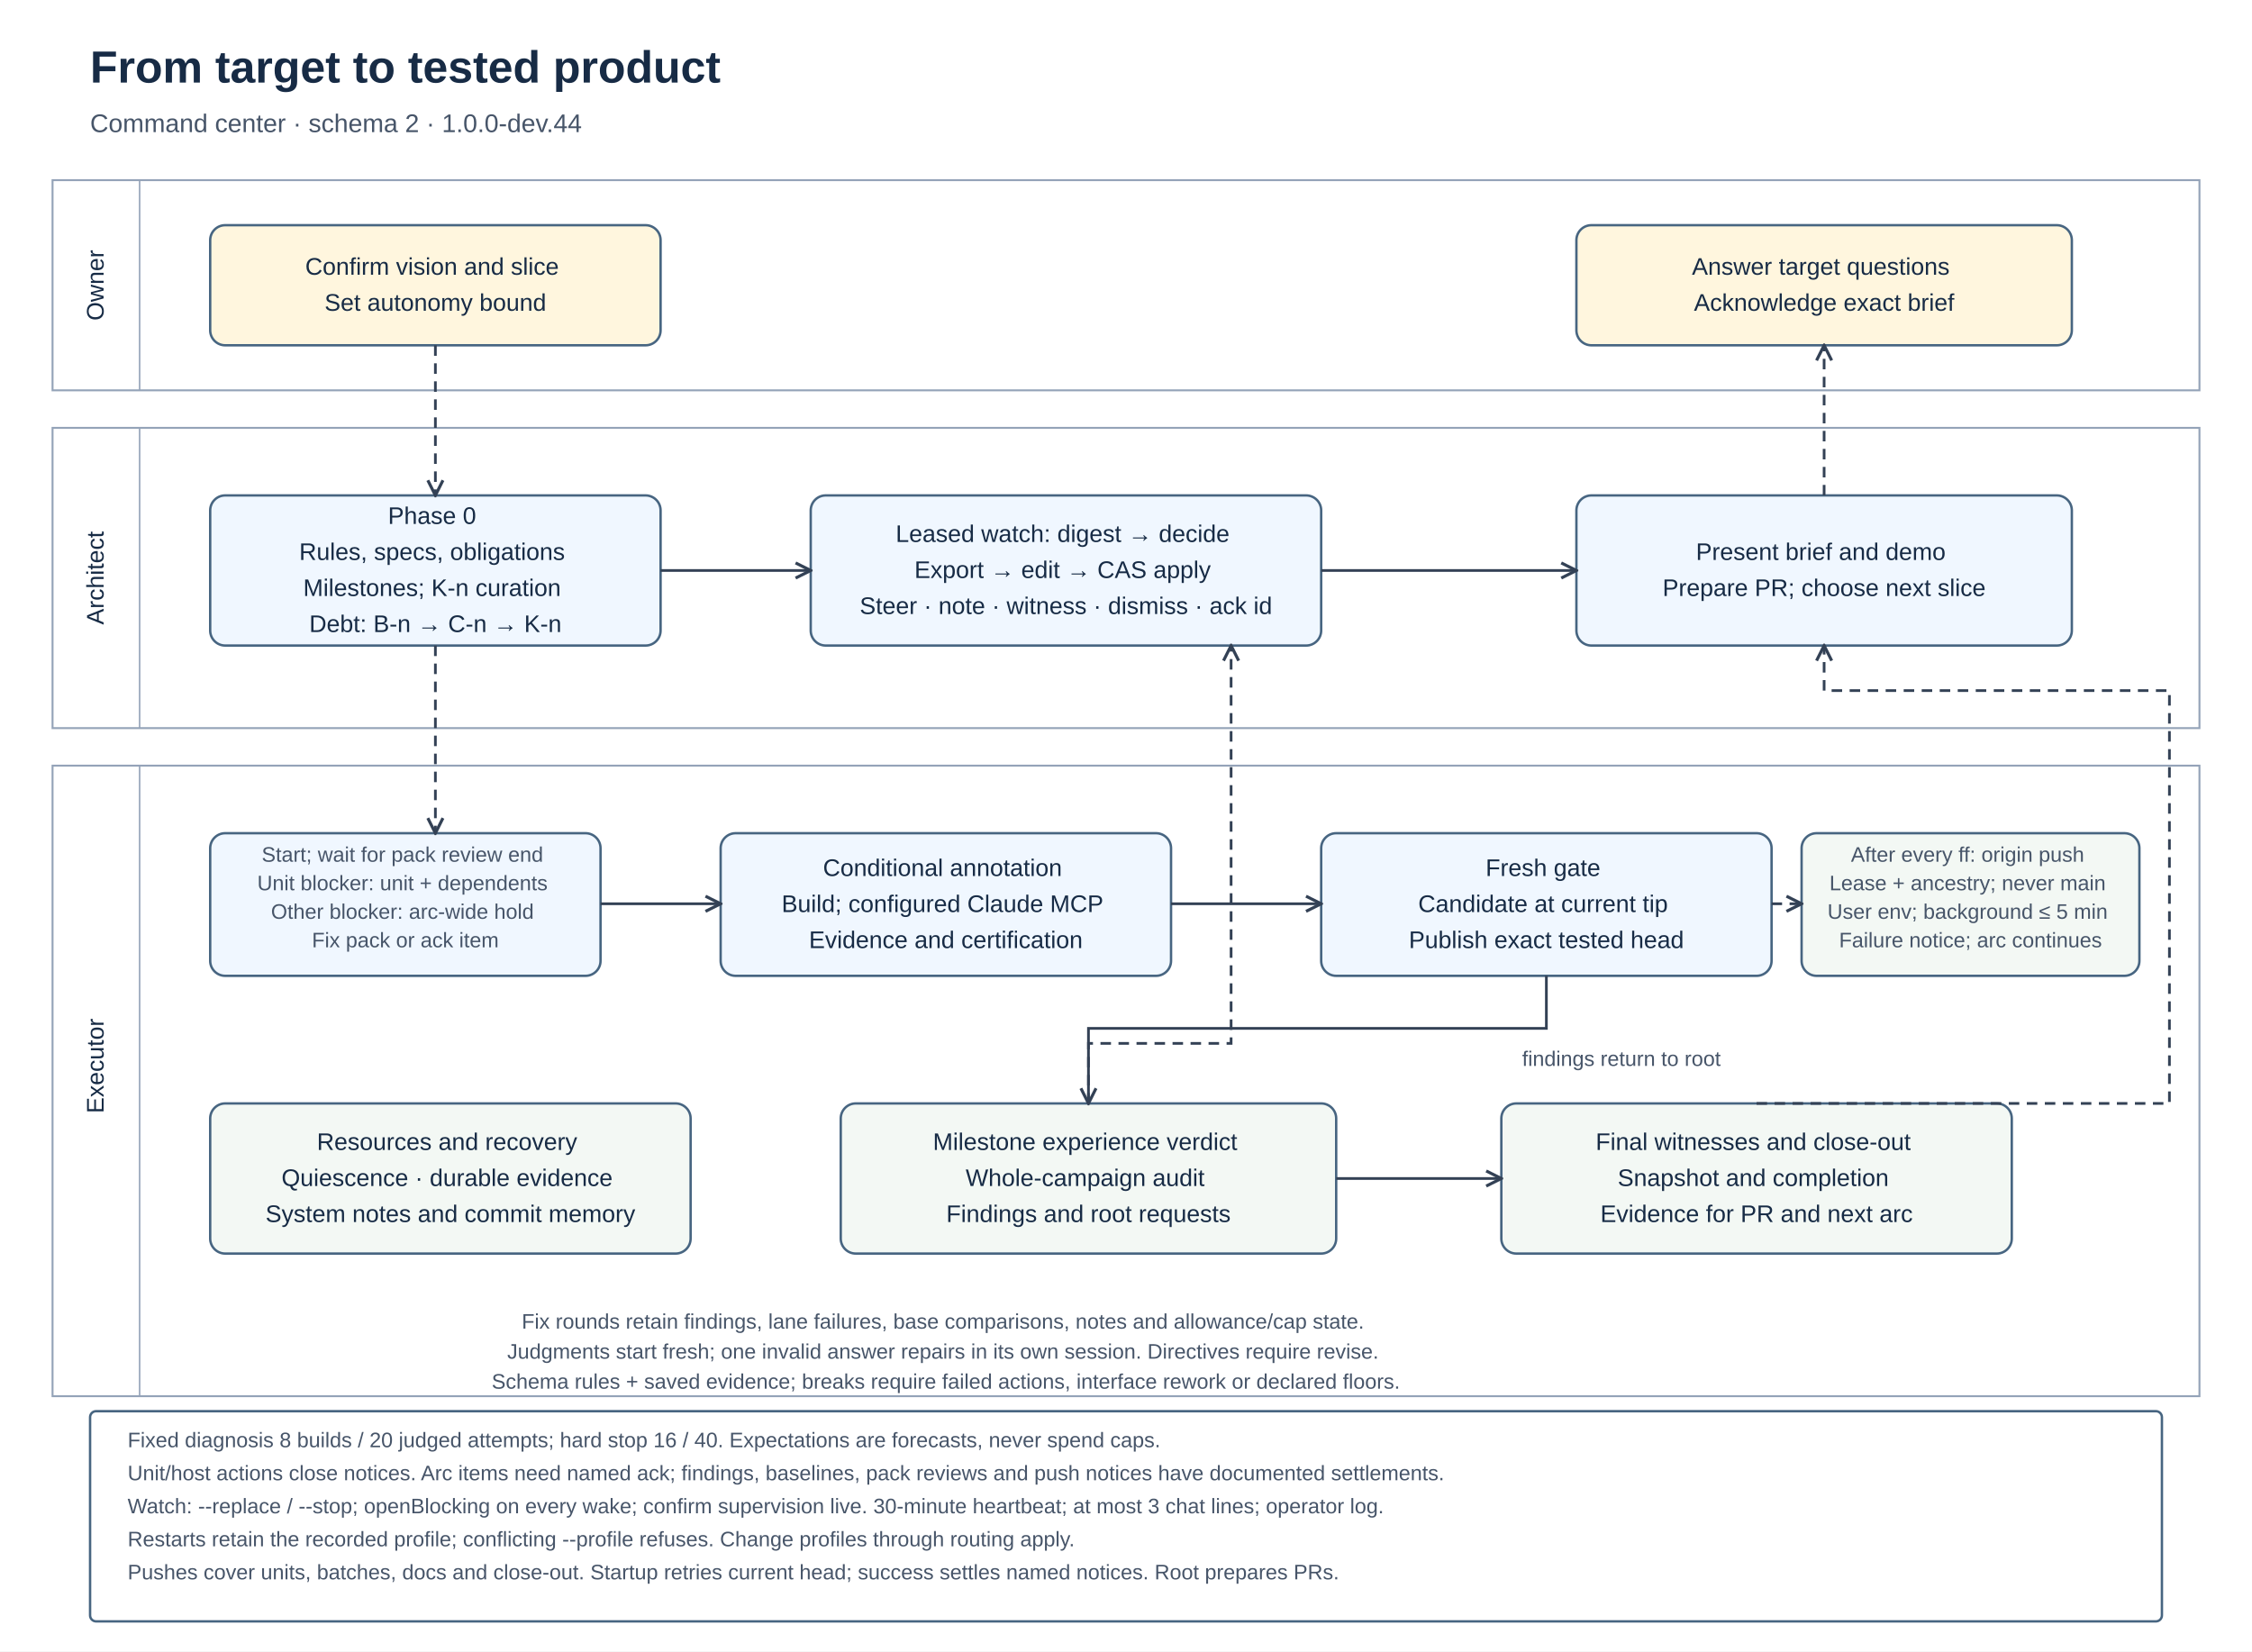
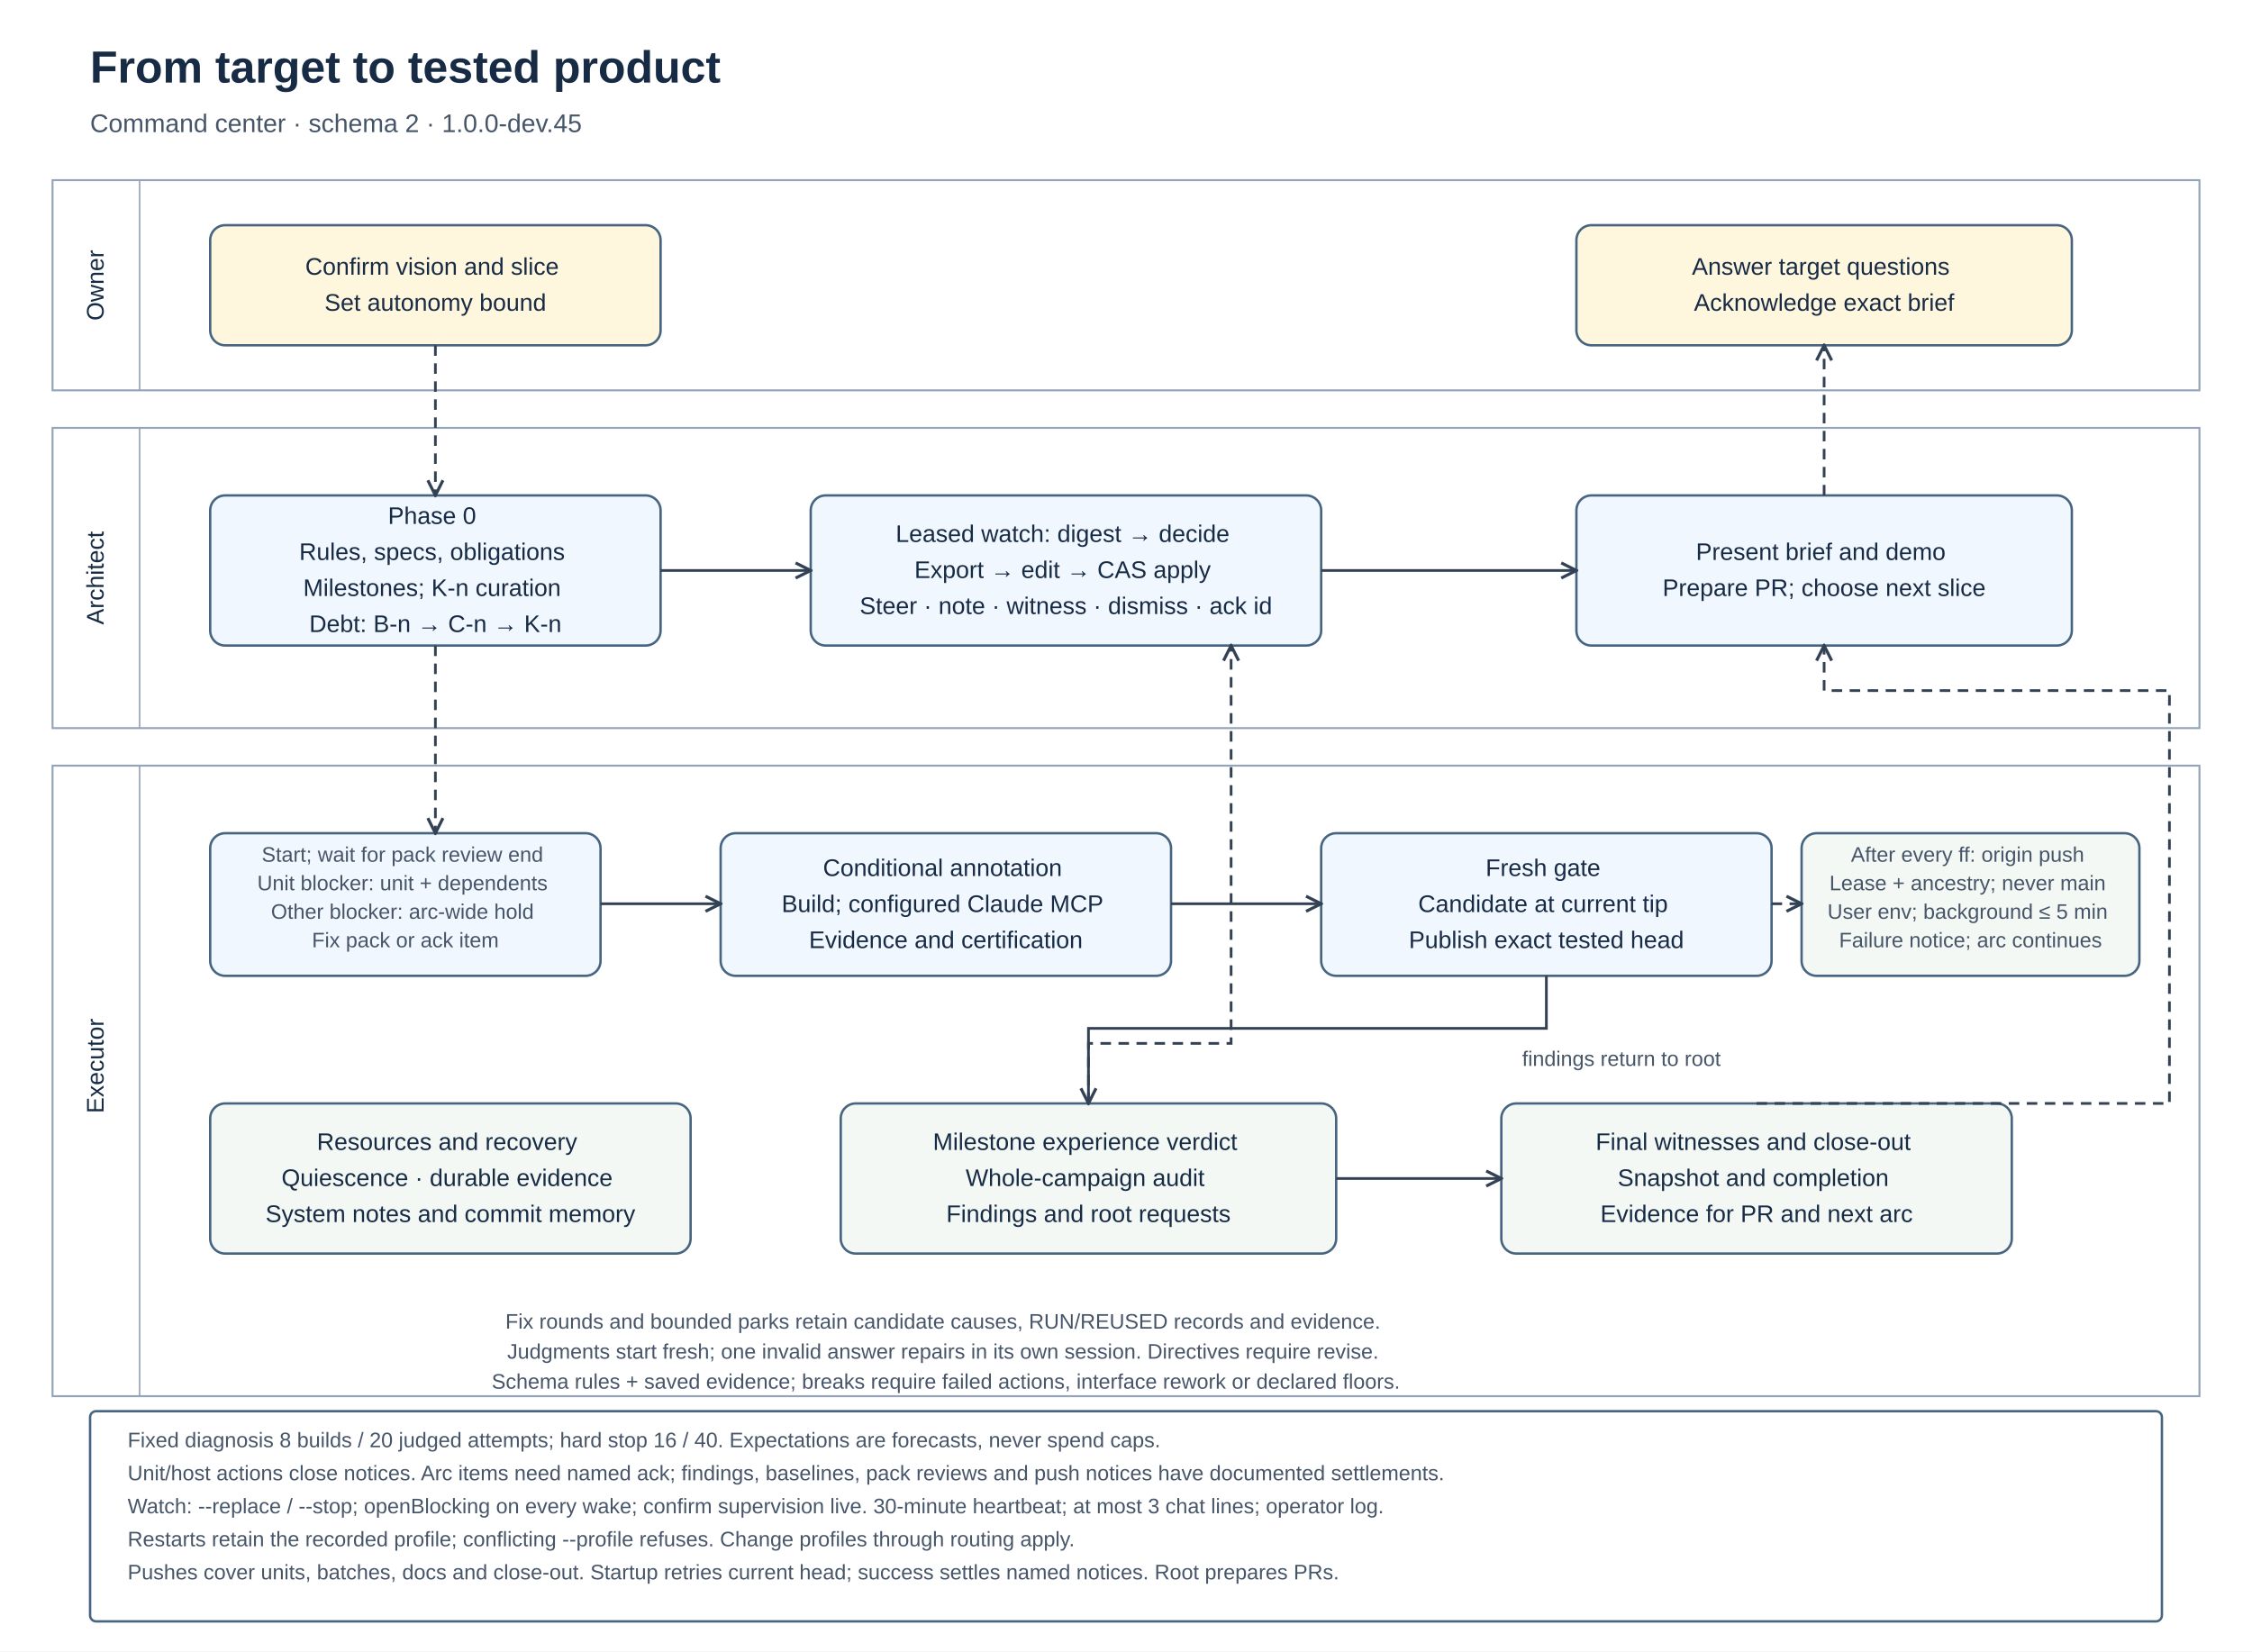
<svg xmlns="http://www.w3.org/2000/svg" width="1500" height="1100" viewBox="0 0 1500 1100" role="img" aria-labelledby="title desc">
  <defs>
    <marker id="arrow" viewBox="0 0 10 10" refX="9" refY="5" markerWidth="7" markerHeight="7" orient="auto-start-reverse">
      <path d="M 1 1 L 9 5 L 1 9" fill="none" stroke="#334155" stroke-width="1.6" />
    </marker>
  </defs>
  <style>text{font-family:Arial,Helvetica,sans-serif;fill:#172b45} .title{font-size:30px;font-weight:700}.sub{font-size:17px;fill:#475569}.label{font-size:16px}.small{font-size:14px;fill:#475569}.task{stroke:#476581;stroke-width:1.6}.edge{fill:none;stroke:#334155;stroke-width:1.8;marker-end:url(#arrow)}.msg{stroke-dasharray:7 5}.pool{fill:#fff;stroke:#94a3b8;stroke-width:1.3}</style>
  <rect width="1500" height="1100" fill="#fff" />
  <text x="60" y="55" class="title" text-anchor="start">
    <tspan x="60" dy="0">From target to tested product</tspan>
  </text>
  <text x="60" y="88" class="sub" text-anchor="start">
-     <tspan x="60" dy="0">Command center · schema 2 · 1.0.0-dev.44</tspan>
+     <tspan x="60" dy="0">Command center · schema 2 · 1.0.0-dev.45</tspan>
  </text>
  <rect x="35" y="120" width="1430" height="140" class="pool" />
  <path d="M93 120V260" stroke="#94a3b8" />
  <text transform="translate(69 190.0) rotate(-90)" text-anchor="middle" class="label">Owner</text>
  <rect x="35" y="285" width="1430" height="200" class="pool" />
  <path d="M93 285V485" stroke="#94a3b8" />
  <text transform="translate(69 385.0) rotate(-90)" text-anchor="middle" class="label">Architect</text>
  <rect x="35" y="510" width="1430" height="420" class="pool" />
  <path d="M93 510V930" stroke="#94a3b8" />
  <text transform="translate(69 710.0) rotate(-90)" text-anchor="middle" class="label">Executor</text>
  <rect x="140" y="150" width="300" height="80" rx="10" fill="#fff6de" class="task" />
  <text x="290.0" y="183.0" class="label" text-anchor="middle">
    <tspan x="290.0" dy="0">Confirm vision and slice</tspan>
    <tspan x="290.0" dy="24">Set autonomy bound</tspan>
  </text>
  <rect x="1050" y="150" width="330" height="80" rx="10" fill="#fff6de" class="task" />
  <text x="1215.0" y="183.0" class="label" text-anchor="middle">
    <tspan x="1215.0" dy="0">Answer target questions</tspan>
    <tspan x="1215.0" dy="24">Acknowledge exact brief</tspan>
  </text>
  <rect x="140" y="330" width="300" height="100" rx="10" fill="#f0f7ff" class="task" />
  <text x="290.0" y="349.0" class="label" text-anchor="middle">
    <tspan x="290.0" dy="0">Phase 0</tspan>
    <tspan x="290.0" dy="24">Rules, specs, obligations</tspan>
    <tspan x="290.0" dy="24">Milestones; K-n curation</tspan>
    <tspan x="290.0" dy="24">Debt: B-n → C-n → K-n</tspan>
  </text>
  <rect x="540" y="330" width="340" height="100" rx="10" fill="#f0f7ff" class="task" />
  <text x="710.0" y="361.0" class="label" text-anchor="middle">
    <tspan x="710.0" dy="0">Leased watch: digest → decide</tspan>
    <tspan x="710.0" dy="24">Export → edit → CAS apply</tspan>
    <tspan x="710.0" dy="24">Steer · note · witness · dismiss · ack id</tspan>
  </text>
  <rect x="1050" y="330" width="330" height="100" rx="10" fill="#f0f7ff" class="task" />
  <text x="1215.0" y="373.0" class="label" text-anchor="middle">
    <tspan x="1215.0" dy="0">Present brief and demo</tspan>
    <tspan x="1215.0" dy="24">Prepare PR; choose next slice</tspan>
  </text>
  <polyline points="290,230 290,330" class="edge msg" />
  <polyline points="1215,330 1215,230" class="edge msg" />
  <polyline points="440,380 540,380" class="edge" />
  <polyline points="880,380 1050,380" class="edge" />
  <rect x="140" y="555" width="260" height="95" rx="10" fill="#f0f7ff" class="task" />
  <text x="270.0" y="574" class="small" text-anchor="middle">
    <tspan x="270.0" dy="0">Start; wait for pack review end</tspan>
    <tspan x="270.0" dy="19">Unit blocker: unit + dependents</tspan>
    <tspan x="270.0" dy="19">Other blocker: arc-wide hold</tspan>
    <tspan x="270.0" dy="19">Fix pack or ack item</tspan>
  </text>
  <rect x="480" y="555" width="300" height="95" rx="10" fill="#f0f7ff" class="task" />
  <text x="630.0" y="583.5" class="label" text-anchor="middle">
    <tspan x="630.0" dy="0">Conditional annotation</tspan>
    <tspan x="630.0" dy="24">Build; configured Claude MCP</tspan>
    <tspan x="630.0" dy="24">Evidence and certification</tspan>
  </text>
  <rect x="880" y="555" width="300" height="95" rx="10" fill="#f0f7ff" class="task" />
  <text x="1030.0" y="583.5" class="label" text-anchor="middle">
    <tspan x="1030.0" dy="0">Fresh gate</tspan>
    <tspan x="1030.0" dy="24">Candidate at current tip</tspan>
    <tspan x="1030.0" dy="24">Publish exact tested head</tspan>
  </text>
  <rect x="1200" y="555" width="225" height="95" rx="10" fill="#f3f8f4" class="task" />
  <text x="1312.5" y="574" class="small" text-anchor="middle">
    <tspan x="1312.5" dy="0">After every ff: origin push</tspan>
    <tspan x="1312.5" dy="19">Lease + ancestry; never main</tspan>
    <tspan x="1312.5" dy="19">User env; background ≤ 5 min</tspan>
    <tspan x="1312.5" dy="19">Failure notice; arc continues</tspan>
  </text>
  <polyline points="1180,602 1200,602" class="edge msg" />
  <polyline points="290,430 290,555" class="edge msg" />
  <polyline points="400,602 480,602" class="edge" />
  <polyline points="780,602 880,602" class="edge" />
  <rect x="140" y="735" width="320" height="100" rx="10" fill="#f3f8f4" class="task" />
  <text x="300.0" y="766.0" class="label" text-anchor="middle">
    <tspan x="300.0" dy="0">Resources and recovery</tspan>
    <tspan x="300.0" dy="24">Quiescence · durable evidence</tspan>
    <tspan x="300.0" dy="24">System notes and commit memory</tspan>
  </text>
  <rect x="560" y="735" width="330" height="100" rx="10" fill="#f3f8f4" class="task" />
  <text x="725.0" y="766.0" class="label" text-anchor="middle">
    <tspan x="725.0" dy="0">Milestone experience verdict</tspan>
    <tspan x="725.0" dy="24">Whole-campaign audit</tspan>
    <tspan x="725.0" dy="24">Findings and root requests</tspan>
  </text>
  <rect x="1000" y="735" width="340" height="100" rx="10" fill="#f3f8f4" class="task" />
  <text x="1170.0" y="766.0" class="label" text-anchor="middle">
    <tspan x="1170.0" dy="0">Final witnesses and close-out</tspan>
    <tspan x="1170.0" dy="24">Snapshot and completion</tspan>
    <tspan x="1170.0" dy="24">Evidence for PR and next arc</tspan>
  </text>
  <polyline points="1030,650 1030,685 725,685 725,735" class="edge" />
  <polyline points="890,785 1000,785" class="edge" />
  <polyline points="1170,735 1445,735 1445,460 1215,460 1215,430" class="edge msg" />
  <polyline points="725,735 725,695 820,695 820,430" class="edge msg" />
  <text x="1080" y="710" class="small" text-anchor="middle">
    <tspan x="1080" dy="0">findings return to root</tspan>
  </text>
  <text x="630" y="885" class="small" text-anchor="middle">
-     <tspan x="630" dy="0">Fix rounds retain findings, lane failures, base comparisons, notes and allowance/cap state.</tspan>
+     <tspan x="630" dy="0">Fix rounds and bounded parks retain candidate causes, RUN/REUSED records and evidence.</tspan>
    <tspan x="630" dy="20">Judgments start fresh; one invalid answer repairs in its own session. Directives require revise.</tspan>
    <tspan x="630" dy="20">Schema rules + saved evidence; breaks require failed actions, interface rework or declared floors.</tspan>
  </text>
  <rect x="60" y="940" width="1380" height="140" rx="4" fill="#fff" class="task" />
  <text x="85" y="964" class="small" text-anchor="start">
    <tspan x="85" dy="0">Fixed diagnosis 8 builds / 20 judged attempts; hard stop 16 / 40. Expectations are forecasts, never spend caps.</tspan>
    <tspan x="85" dy="22">Unit/host actions close notices. Arc items need named ack; findings, baselines, pack reviews and push notices have documented settlements.</tspan>
    <tspan x="85" dy="22">Watch: --replace / --stop; openBlocking on every wake; confirm supervision live. 30-minute heartbeat; at most 3 chat lines; operator log.</tspan>
    <tspan x="85" dy="22">Restarts retain the recorded profile; conflicting --profile refuses. Change profiles through routing apply.</tspan>
    <tspan x="85" dy="22">Pushes cover units, batches, docs and close-out. Startup retries current head; success settles named notices. Root prepares PRs.</tspan>
  </text>
</svg>
